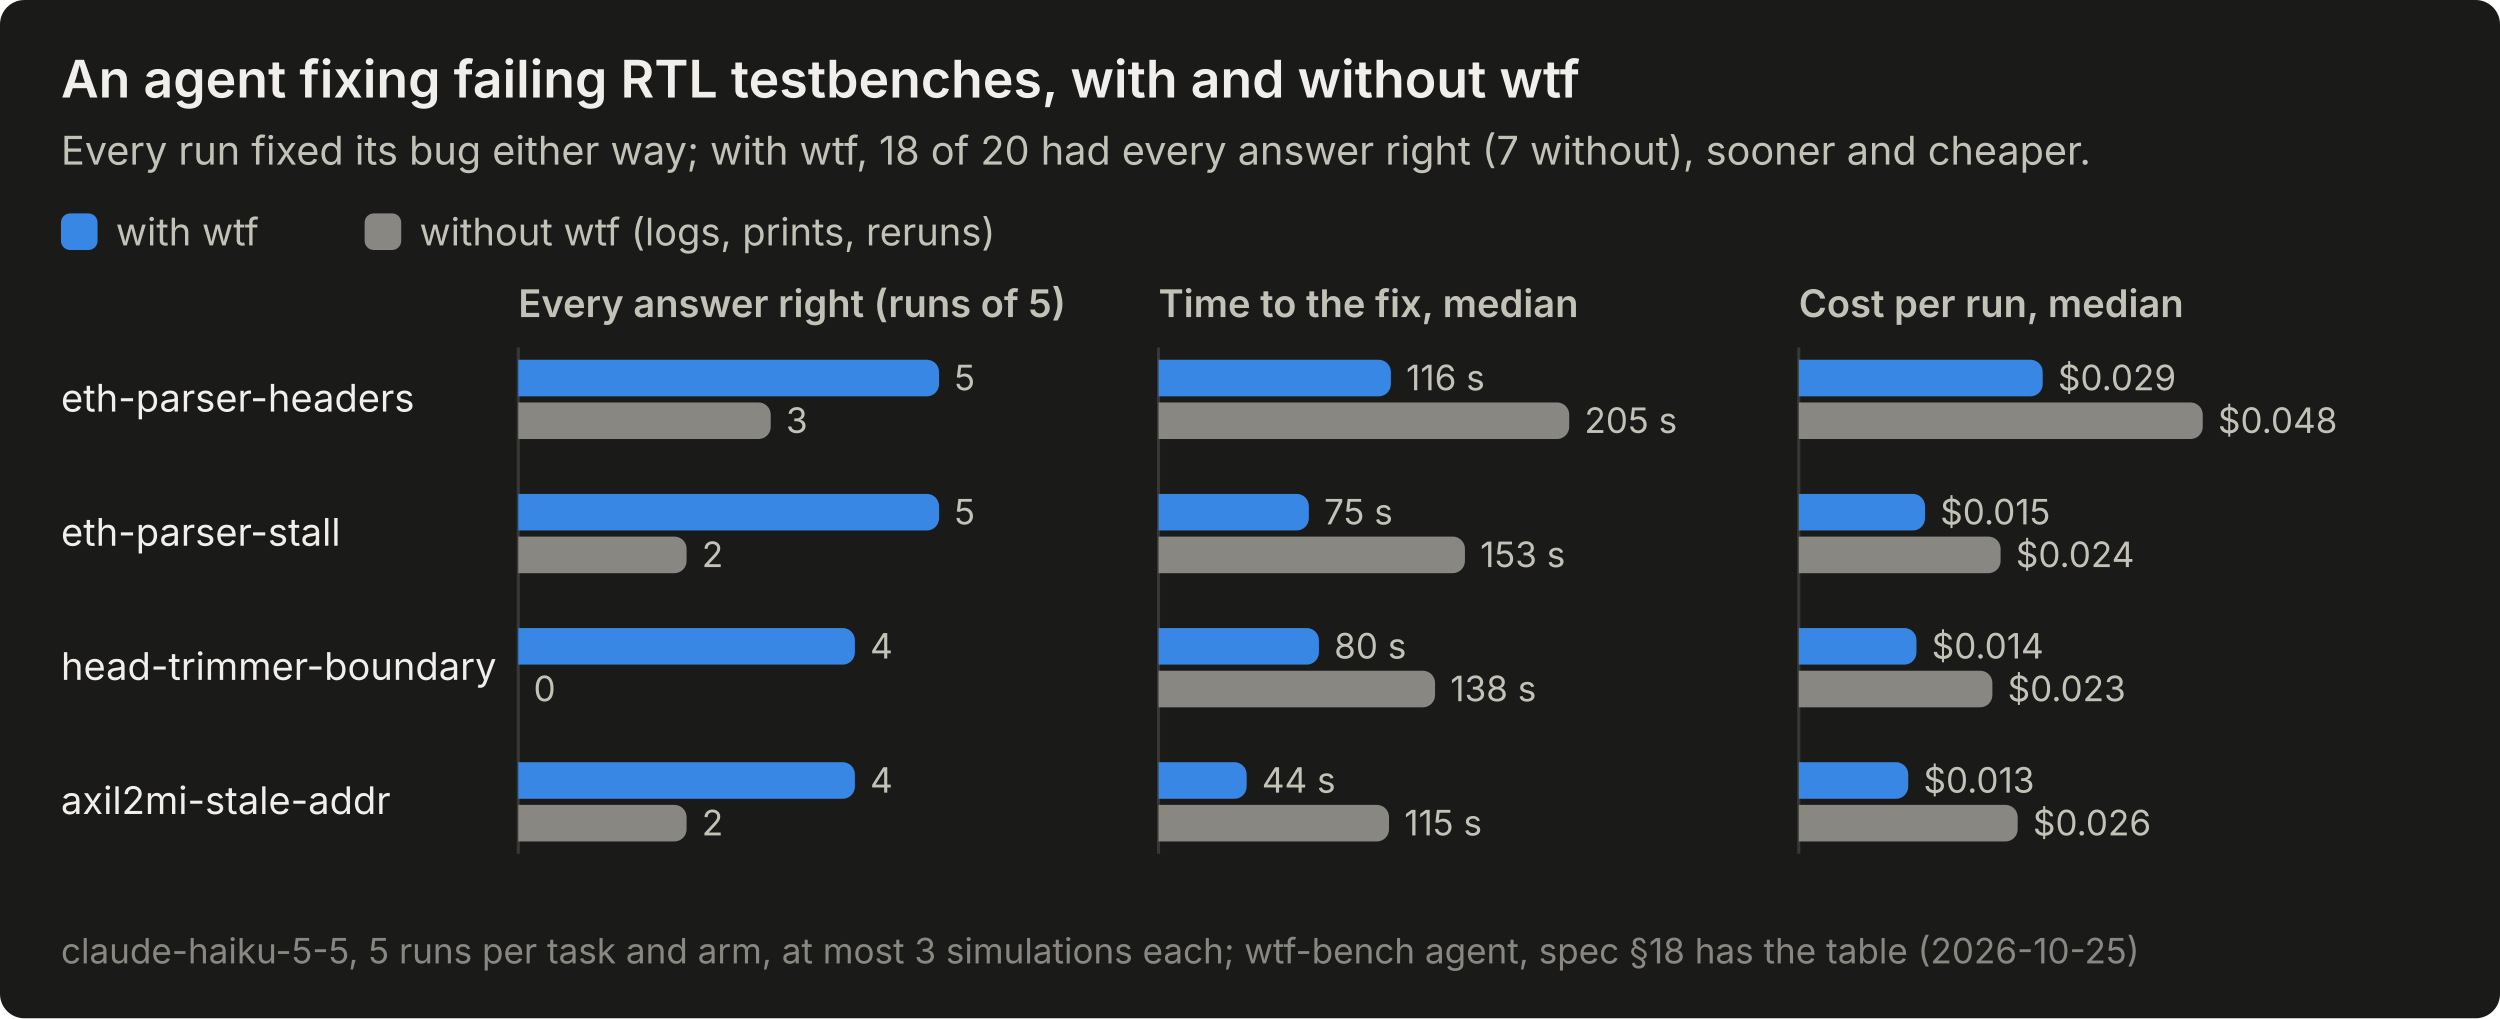
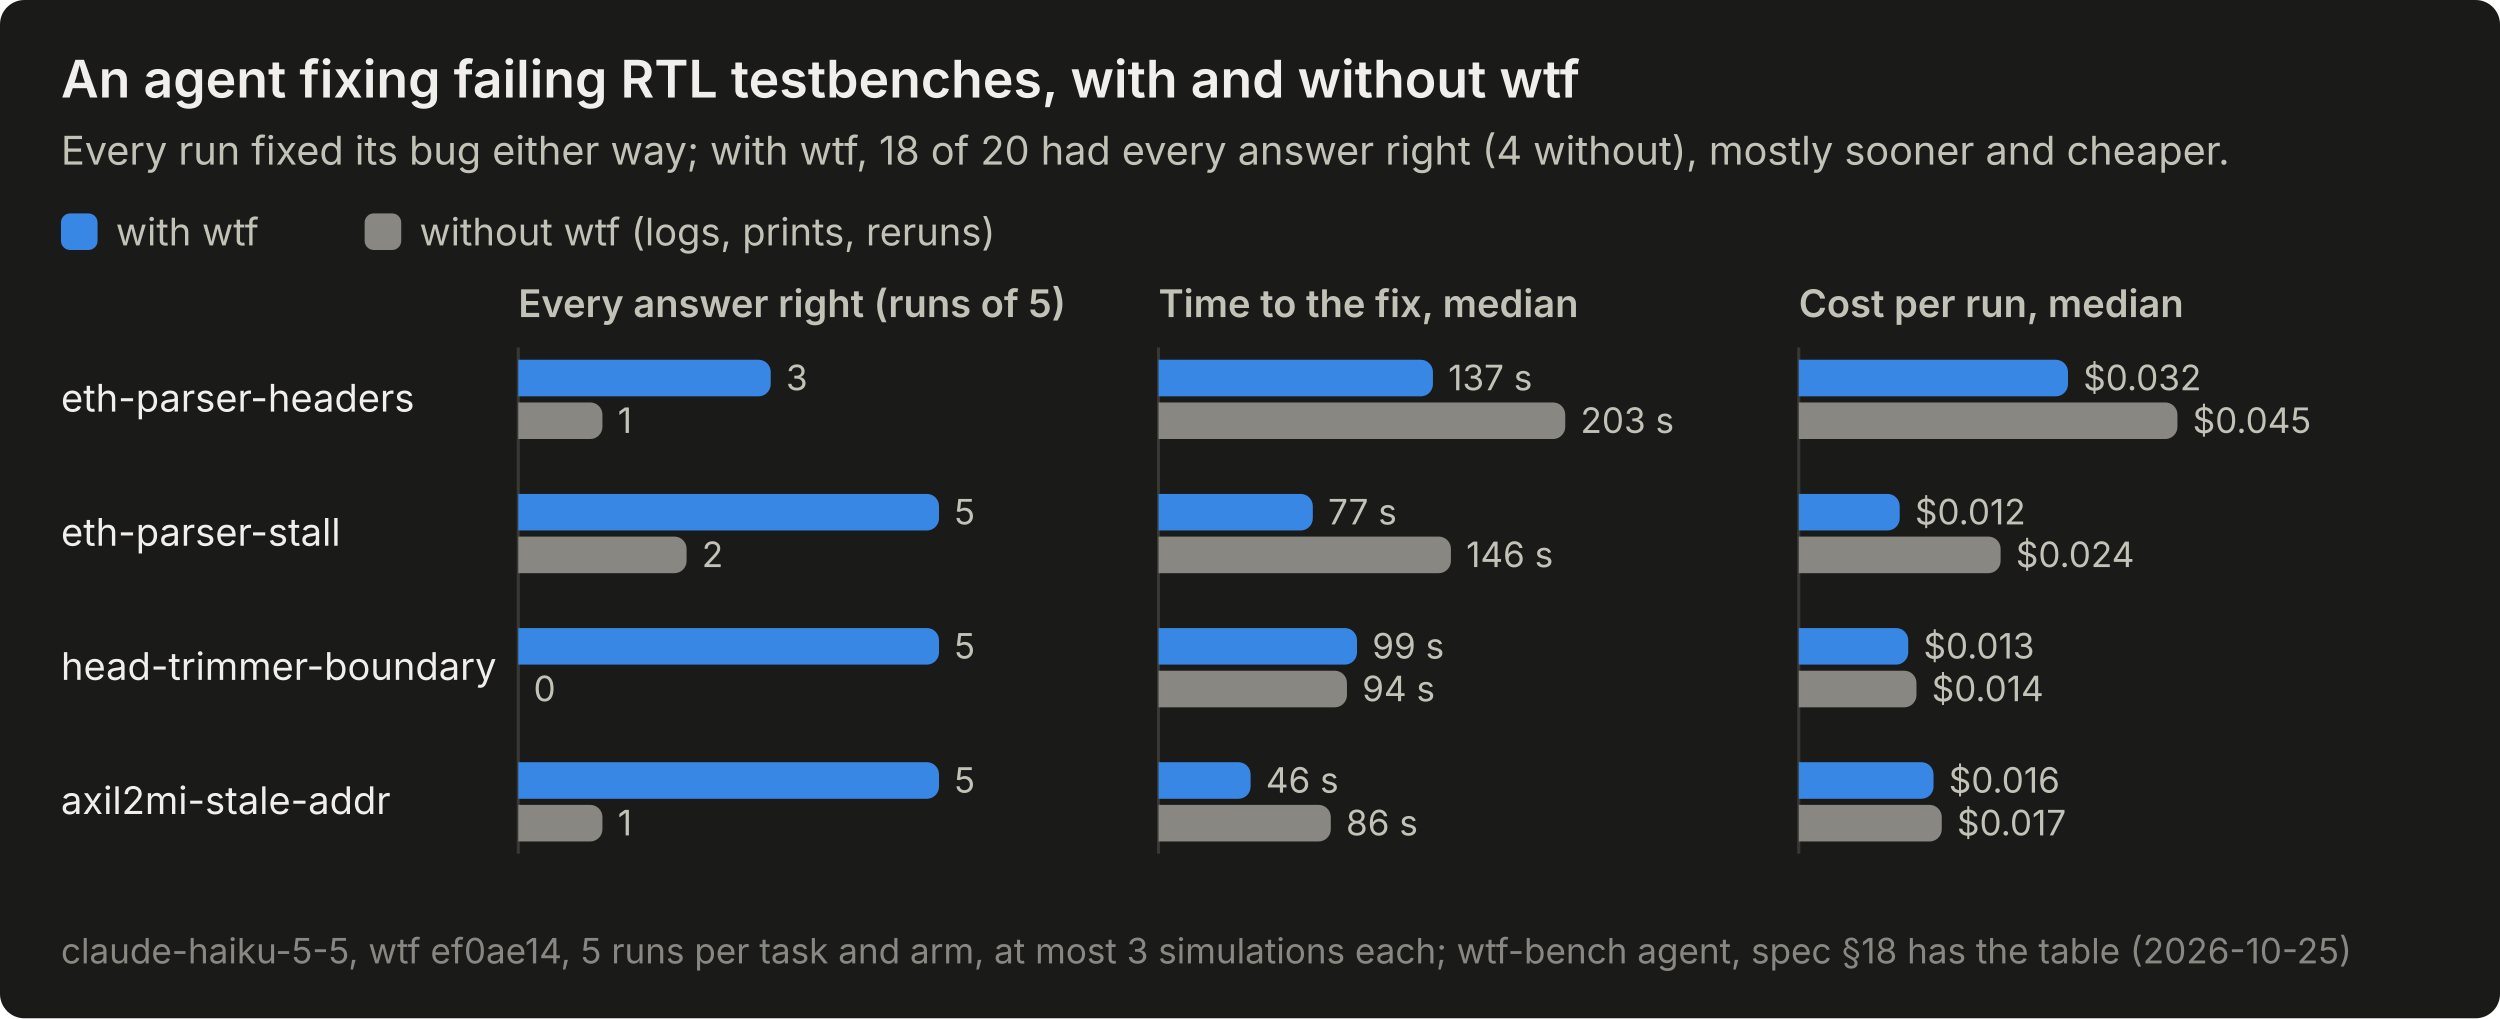
<svg xmlns="http://www.w3.org/2000/svg" width="820" height="334" viewBox="0 0 820 334" font-family="system-ui, -apple-system, Segoe UI, sans-serif" role="img" aria-labelledby="t d">
  <rect width="820" height="334" rx="8" fill="#1a1a19" />
  <text x="20" y="32" font-size="17" font-weight="600" fill="#f0efec">An agent fixing failing RTL testbenches, with and without wtf</text>
-   <text x="20" y="54" font-size="13" fill="#c3c2b7">Every run fixed its bug either way; with wtf, 18 of 20 had every answer right (7 without), sooner and cheaper.</text>
+   <text x="20" y="54" font-size="13" fill="#c3c2b7">Every run fixed its bug either way; with wtf, 18 of 20 had every answer right (4 without), mostly sooner and cheaper.</text>
  <rect x="20" y="70" width="12" height="12" rx="3" fill="#3987e5" />
  <text x="38" y="80.5" font-size="12.5" fill="#c3c2b7">with wtf</text>
  <rect x="119.6" y="70" width="12" height="12" rx="3" fill="#898781" />
  <text x="137.6" y="80.5" font-size="12.5" fill="#c3c2b7">without wtf (logs, prints, reruns)</text>
  <text x="20" y="135.0" font-size="12.5" fill="#f0efec">eth-parser-headers</text>
  <text x="20" y="179.0" font-size="12.5" fill="#f0efec">eth-parser-stall</text>
  <text x="20" y="223.0" font-size="12.5" fill="#f0efec">head-trimmer-boundary</text>
  <text x="20" y="267.0" font-size="12.5" fill="#f0efec">axil2mi-stale-addr</text>
  <text x="170" y="104" font-size="12.5" font-weight="600" fill="#c3c2b7">Every answer right (runs of 5)</text>
  <line x1="170" y1="114" x2="170" y2="280" stroke="#383835" stroke-width="1" />
-   <path d="M170.0,118.0 h134.0 a4,4 0 0 1 4,4 v4.0 a4,4 0 0 1 -4,4 h-134.0 z" fill="#3987e5" />
-   <text x="313.0" y="128.0" font-size="11.5" fill="#c3c2b7">5</text>
-   <path d="M170.0,132.0 h78.8 a4,4 0 0 1 4,4 v4.0 a4,4 0 0 1 -4,4 h-78.8 z" fill="#898781" />
-   <text x="257.8" y="142.0" font-size="11.5" fill="#c3c2b7">3</text>
+   <path d="M170.0,118.0 h78.8 a4,4 0 0 1 4,4 v4.0 a4,4 0 0 1 -4,4 h-78.8 z" fill="#3987e5" />
+   <text x="257.8" y="128.0" font-size="11.5" fill="#c3c2b7">3</text>
+   <path d="M170.0,132.0 h23.6 a4,4 0 0 1 4,4 v4.0 a4,4 0 0 1 -4,4 h-23.6 z" fill="#898781" />
+   <text x="202.6" y="142.0" font-size="11.5" fill="#c3c2b7">1</text>
  <path d="M170.0,162.0 h134.0 a4,4 0 0 1 4,4 v4.0 a4,4 0 0 1 -4,4 h-134.0 z" fill="#3987e5" />
  <text x="313.0" y="172.0" font-size="11.5" fill="#c3c2b7">5</text>
  <path d="M170.0,176.0 h51.2 a4,4 0 0 1 4,4 v4.0 a4,4 0 0 1 -4,4 h-51.2 z" fill="#898781" />
  <text x="230.2" y="186.0" font-size="11.5" fill="#c3c2b7">2</text>
-   <path d="M170.0,206.0 h106.4 a4,4 0 0 1 4,4 v4.0 a4,4 0 0 1 -4,4 h-106.4 z" fill="#3987e5" />
-   <text x="285.4" y="216.0" font-size="11.5" fill="#c3c2b7">4</text>
+   <path d="M170.0,206.0 h134.0 a4,4 0 0 1 4,4 v4.0 a4,4 0 0 1 -4,4 h-134.0 z" fill="#3987e5" />
+   <text x="313.0" y="216.0" font-size="11.5" fill="#c3c2b7">5</text>
  <text x="175.0" y="230.0" font-size="11.5" fill="#c3c2b7">0</text>
-   <path d="M170.0,250.0 h106.4 a4,4 0 0 1 4,4 v4.0 a4,4 0 0 1 -4,4 h-106.4 z" fill="#3987e5" />
-   <text x="285.4" y="260.0" font-size="11.5" fill="#c3c2b7">4</text>
-   <path d="M170.0,264.0 h51.2 a4,4 0 0 1 4,4 v4.0 a4,4 0 0 1 -4,4 h-51.2 z" fill="#898781" />
-   <text x="230.2" y="274.0" font-size="11.5" fill="#c3c2b7">2</text>
+   <path d="M170.0,250.0 h134.0 a4,4 0 0 1 4,4 v4.0 a4,4 0 0 1 -4,4 h-134.0 z" fill="#3987e5" />
+   <text x="313.0" y="260.0" font-size="11.5" fill="#c3c2b7">5</text>
+   <path d="M170.0,264.0 h23.6 a4,4 0 0 1 4,4 v4.0 a4,4 0 0 1 -4,4 h-23.6 z" fill="#898781" />
+   <text x="202.6" y="274.0" font-size="11.5" fill="#c3c2b7">1</text>
  <text x="380" y="104" font-size="12.5" font-weight="600" fill="#c3c2b7">Time to the fix, median</text>
  <line x1="380" y1="114" x2="380" y2="280" stroke="#383835" stroke-width="1" />
-   <path d="M380.0,118.0 h72.2 a4,4 0 0 1 4,4 v4.0 a4,4 0 0 1 -4,4 h-72.2 z" fill="#3987e5" />
-   <text x="461.2" y="128.0" font-size="11.5" fill="#c3c2b7">116 s</text>
-   <path d="M380.0,132.0 h130.7 a4,4 0 0 1 4,4 v4.0 a4,4 0 0 1 -4,4 h-130.7 z" fill="#898781" />
-   <text x="519.7" y="142.0" font-size="11.5" fill="#c3c2b7">205 s</text>
-   <path d="M380.0,162.0 h45.3 a4,4 0 0 1 4,4 v4.0 a4,4 0 0 1 -4,4 h-45.3 z" fill="#3987e5" />
-   <text x="434.3" y="172.0" font-size="11.5" fill="#c3c2b7">75 s</text>
-   <path d="M380.0,176.0 h96.5 a4,4 0 0 1 4,4 v4.0 a4,4 0 0 1 -4,4 h-96.5 z" fill="#898781" />
-   <text x="485.5" y="186.0" font-size="11.5" fill="#c3c2b7">153 s</text>
-   <path d="M380.0,206.0 h48.6 a4,4 0 0 1 4,4 v4.0 a4,4 0 0 1 -4,4 h-48.6 z" fill="#3987e5" />
-   <text x="437.6" y="216.0" font-size="11.5" fill="#c3c2b7">80 s</text>
-   <path d="M380.0,220.0 h86.7 a4,4 0 0 1 4,4 v4.0 a4,4 0 0 1 -4,4 h-86.7 z" fill="#898781" />
-   <text x="475.7" y="230.0" font-size="11.5" fill="#c3c2b7">138 s</text>
-   <path d="M380.0,250.0 h24.9 a4,4 0 0 1 4,4 v4.0 a4,4 0 0 1 -4,4 h-24.9 z" fill="#3987e5" />
-   <text x="413.9" y="260.0" font-size="11.5" fill="#c3c2b7">44 s</text>
-   <path d="M380.0,264.0 h71.6 a4,4 0 0 1 4,4 v4.0 a4,4 0 0 1 -4,4 h-71.6 z" fill="#898781" />
-   <text x="460.6" y="274.0" font-size="11.5" fill="#c3c2b7">115 s</text>
+   <path d="M380.0,118.0 h86.0 a4,4 0 0 1 4,4 v4.0 a4,4 0 0 1 -4,4 h-86.0 z" fill="#3987e5" />
+   <text x="475.0" y="128.0" font-size="11.5" fill="#c3c2b7">137 s</text>
+   <path d="M380.0,132.0 h129.4 a4,4 0 0 1 4,4 v4.0 a4,4 0 0 1 -4,4 h-129.4 z" fill="#898781" />
+   <text x="518.4" y="142.0" font-size="11.5" fill="#c3c2b7">203 s</text>
+   <path d="M380.0,162.0 h46.6 a4,4 0 0 1 4,4 v4.0 a4,4 0 0 1 -4,4 h-46.6 z" fill="#3987e5" />
+   <text x="435.6" y="172.0" font-size="11.5" fill="#c3c2b7">77 s</text>
+   <path d="M380.0,176.0 h91.9 a4,4 0 0 1 4,4 v4.0 a4,4 0 0 1 -4,4 h-91.9 z" fill="#898781" />
+   <text x="480.9" y="186.0" font-size="11.5" fill="#c3c2b7">146 s</text>
+   <path d="M380.0,206.0 h61.1 a4,4 0 0 1 4,4 v4.0 a4,4 0 0 1 -4,4 h-61.1 z" fill="#3987e5" />
+   <text x="450.1" y="216.0" font-size="11.5" fill="#c3c2b7">99 s</text>
+   <path d="M380.0,220.0 h57.8 a4,4 0 0 1 4,4 v4.0 a4,4 0 0 1 -4,4 h-57.8 z" fill="#898781" />
+   <text x="446.8" y="230.0" font-size="11.5" fill="#c3c2b7">94 s</text>
+   <path d="M380.0,250.0 h26.2 a4,4 0 0 1 4,4 v4.0 a4,4 0 0 1 -4,4 h-26.2 z" fill="#3987e5" />
+   <text x="415.2" y="260.0" font-size="11.5" fill="#c3c2b7">46 s</text>
+   <path d="M380.0,264.0 h52.5 a4,4 0 0 1 4,4 v4.0 a4,4 0 0 1 -4,4 h-52.5 z" fill="#898781" />
+   <text x="441.5" y="274.0" font-size="11.5" fill="#c3c2b7">86 s</text>
  <text x="590" y="104" font-size="12.5" font-weight="600" fill="#c3c2b7">Cost per run, median</text>
  <line x1="590" y1="114" x2="590" y2="280" stroke="#383835" stroke-width="1" />
-   <path d="M590.0,118.0 h76.0 a4,4 0 0 1 4,4 v4.0 a4,4 0 0 1 -4,4 h-76.0 z" fill="#3987e5" />
-   <text x="675.0" y="128.0" font-size="11.5" fill="#c3c2b7">$0.029</text>
-   <path d="M590.0,132.0 h128.5 a4,4 0 0 1 4,4 v4.0 a4,4 0 0 1 -4,4 h-128.5 z" fill="#898781" />
-   <text x="727.5" y="142.0" font-size="11.5" fill="#c3c2b7">$0.048</text>
-   <path d="M590.0,162.0 h37.4 a4,4 0 0 1 4,4 v4.0 a4,4 0 0 1 -4,4 h-37.4 z" fill="#3987e5" />
-   <text x="636.4" y="172.0" font-size="11.5" fill="#c3c2b7">$0.015</text>
+   <path d="M590.0,118.0 h84.3 a4,4 0 0 1 4,4 v4.0 a4,4 0 0 1 -4,4 h-84.3 z" fill="#3987e5" />
+   <text x="683.3" y="128.0" font-size="11.5" fill="#c3c2b7">$0.032</text>
+   <path d="M590.0,132.0 h120.2 a4,4 0 0 1 4,4 v4.0 a4,4 0 0 1 -4,4 h-120.2 z" fill="#898781" />
+   <text x="719.2" y="142.0" font-size="11.5" fill="#c3c2b7">$0.045</text>
+   <path d="M590.0,162.0 h29.1 a4,4 0 0 1 4,4 v4.0 a4,4 0 0 1 -4,4 h-29.1 z" fill="#3987e5" />
+   <text x="628.1" y="172.0" font-size="11.5" fill="#c3c2b7">$0.012</text>
  <path d="M590.0,176.0 h62.2 a4,4 0 0 1 4,4 v4.0 a4,4 0 0 1 -4,4 h-62.2 z" fill="#898781" />
  <text x="661.2" y="186.0" font-size="11.5" fill="#c3c2b7">$0.024</text>
-   <path d="M590.0,206.0 h34.6 a4,4 0 0 1 4,4 v4.0 a4,4 0 0 1 -4,4 h-34.6 z" fill="#3987e5" />
-   <text x="633.6" y="216.0" font-size="11.5" fill="#c3c2b7">$0.014</text>
-   <path d="M590.0,220.0 h59.5 a4,4 0 0 1 4,4 v4.0 a4,4 0 0 1 -4,4 h-59.5 z" fill="#898781" />
-   <text x="658.5" y="230.0" font-size="11.5" fill="#c3c2b7">$0.023</text>
-   <path d="M590.0,250.0 h31.9 a4,4 0 0 1 4,4 v4.0 a4,4 0 0 1 -4,4 h-31.9 z" fill="#3987e5" />
-   <text x="630.9" y="260.0" font-size="11.5" fill="#c3c2b7">$0.013</text>
-   <path d="M590.0,264.0 h67.8 a4,4 0 0 1 4,4 v4.0 a4,4 0 0 1 -4,4 h-67.8 z" fill="#898781" />
-   <text x="666.8" y="274.0" font-size="11.5" fill="#c3c2b7">$0.026</text>
-   <text x="20" y="316" font-size="11.5" fill="#898781">claude-haiku-5-5, 5 runs per task and arm, at most 3 simulations each; wtf-bench agent, spec §18 has the table (2026-10-25)</text>
+   <path d="M590.0,206.0 h31.9 a4,4 0 0 1 4,4 v4.0 a4,4 0 0 1 -4,4 h-31.9 z" fill="#3987e5" />
+   <text x="630.9" y="216.0" font-size="11.5" fill="#c3c2b7">$0.013</text>
+   <path d="M590.0,220.0 h34.6 a4,4 0 0 1 4,4 v4.0 a4,4 0 0 1 -4,4 h-34.6 z" fill="#898781" />
+   <text x="633.6" y="230.0" font-size="11.5" fill="#c3c2b7">$0.014</text>
+   <path d="M590.0,250.0 h40.2 a4,4 0 0 1 4,4 v4.0 a4,4 0 0 1 -4,4 h-40.2 z" fill="#3987e5" />
+   <text x="639.2" y="260.0" font-size="11.5" fill="#c3c2b7">$0.016</text>
+   <path d="M590.0,264.0 h42.9 a4,4 0 0 1 4,4 v4.0 a4,4 0 0 1 -4,4 h-42.9 z" fill="#898781" />
+   <text x="641.9" y="274.0" font-size="11.5" fill="#c3c2b7">$0.017</text>
+   <text x="20" y="316" font-size="11.5" fill="#898781">claude-haiku-5-5, wtf ef0ae14, 5 runs per task and arm, at most 3 simulations each; wtf-bench agent, spec §18 has the table (2026-10-25)</text>
</svg>
